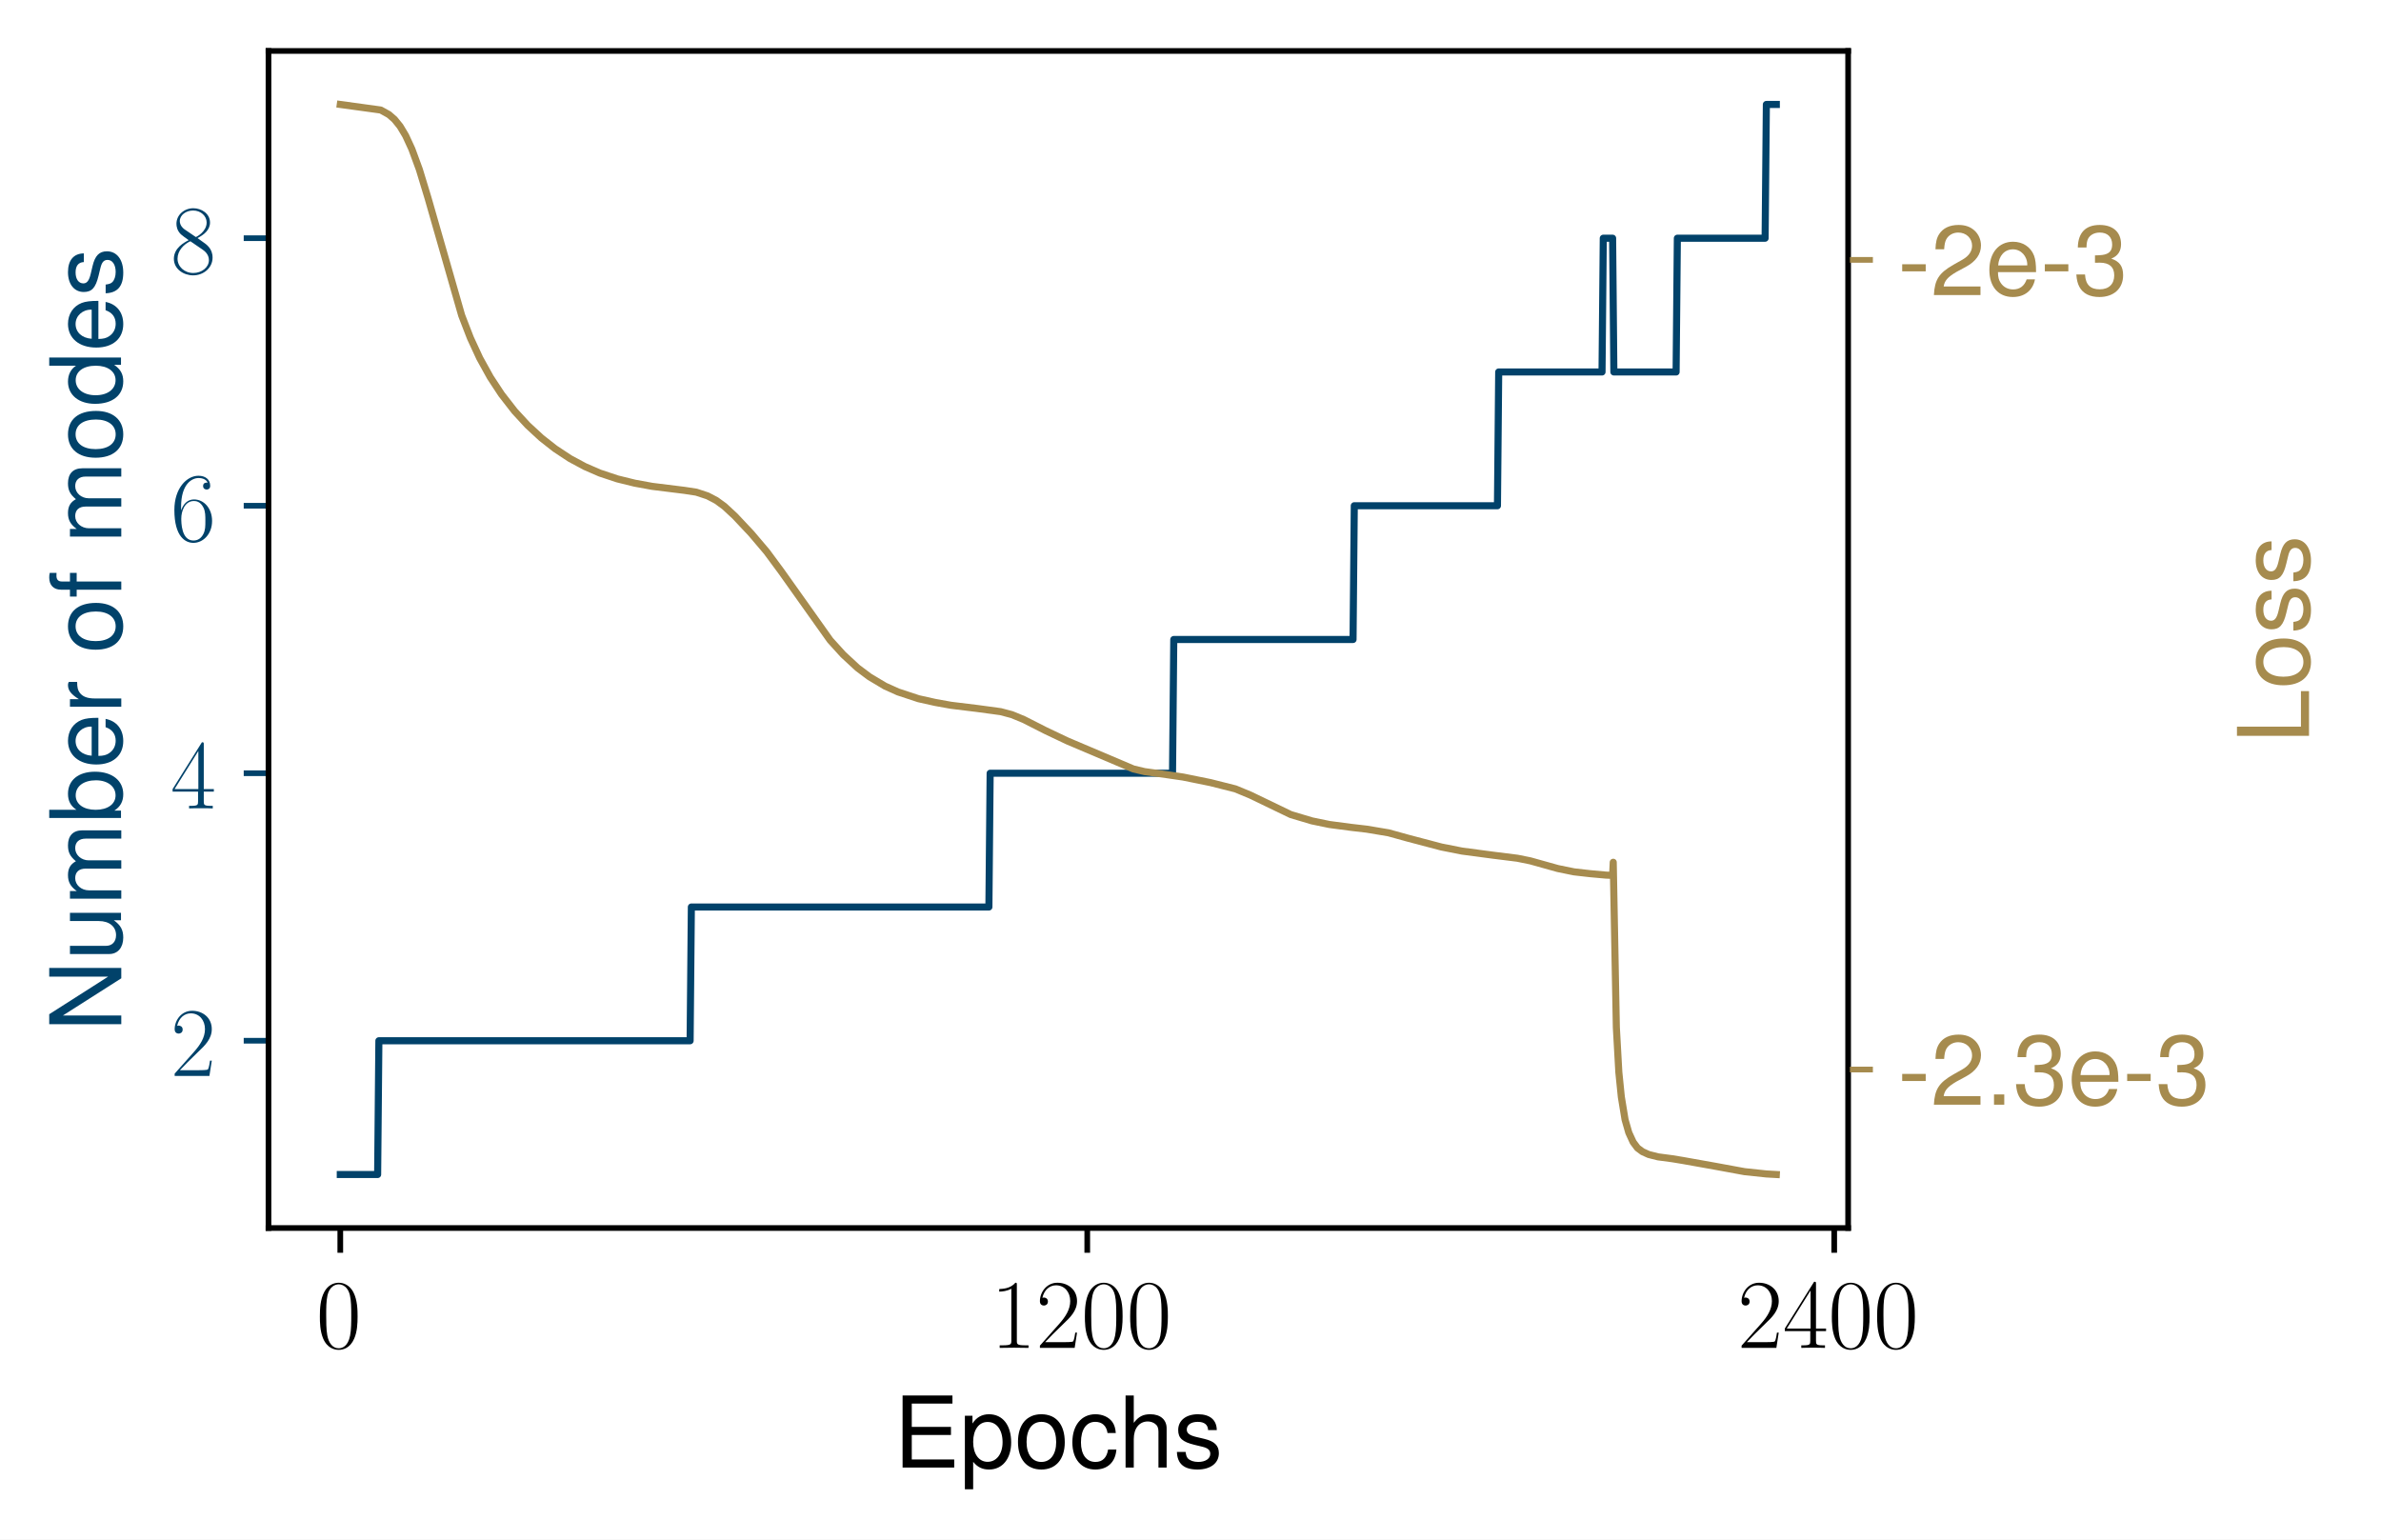
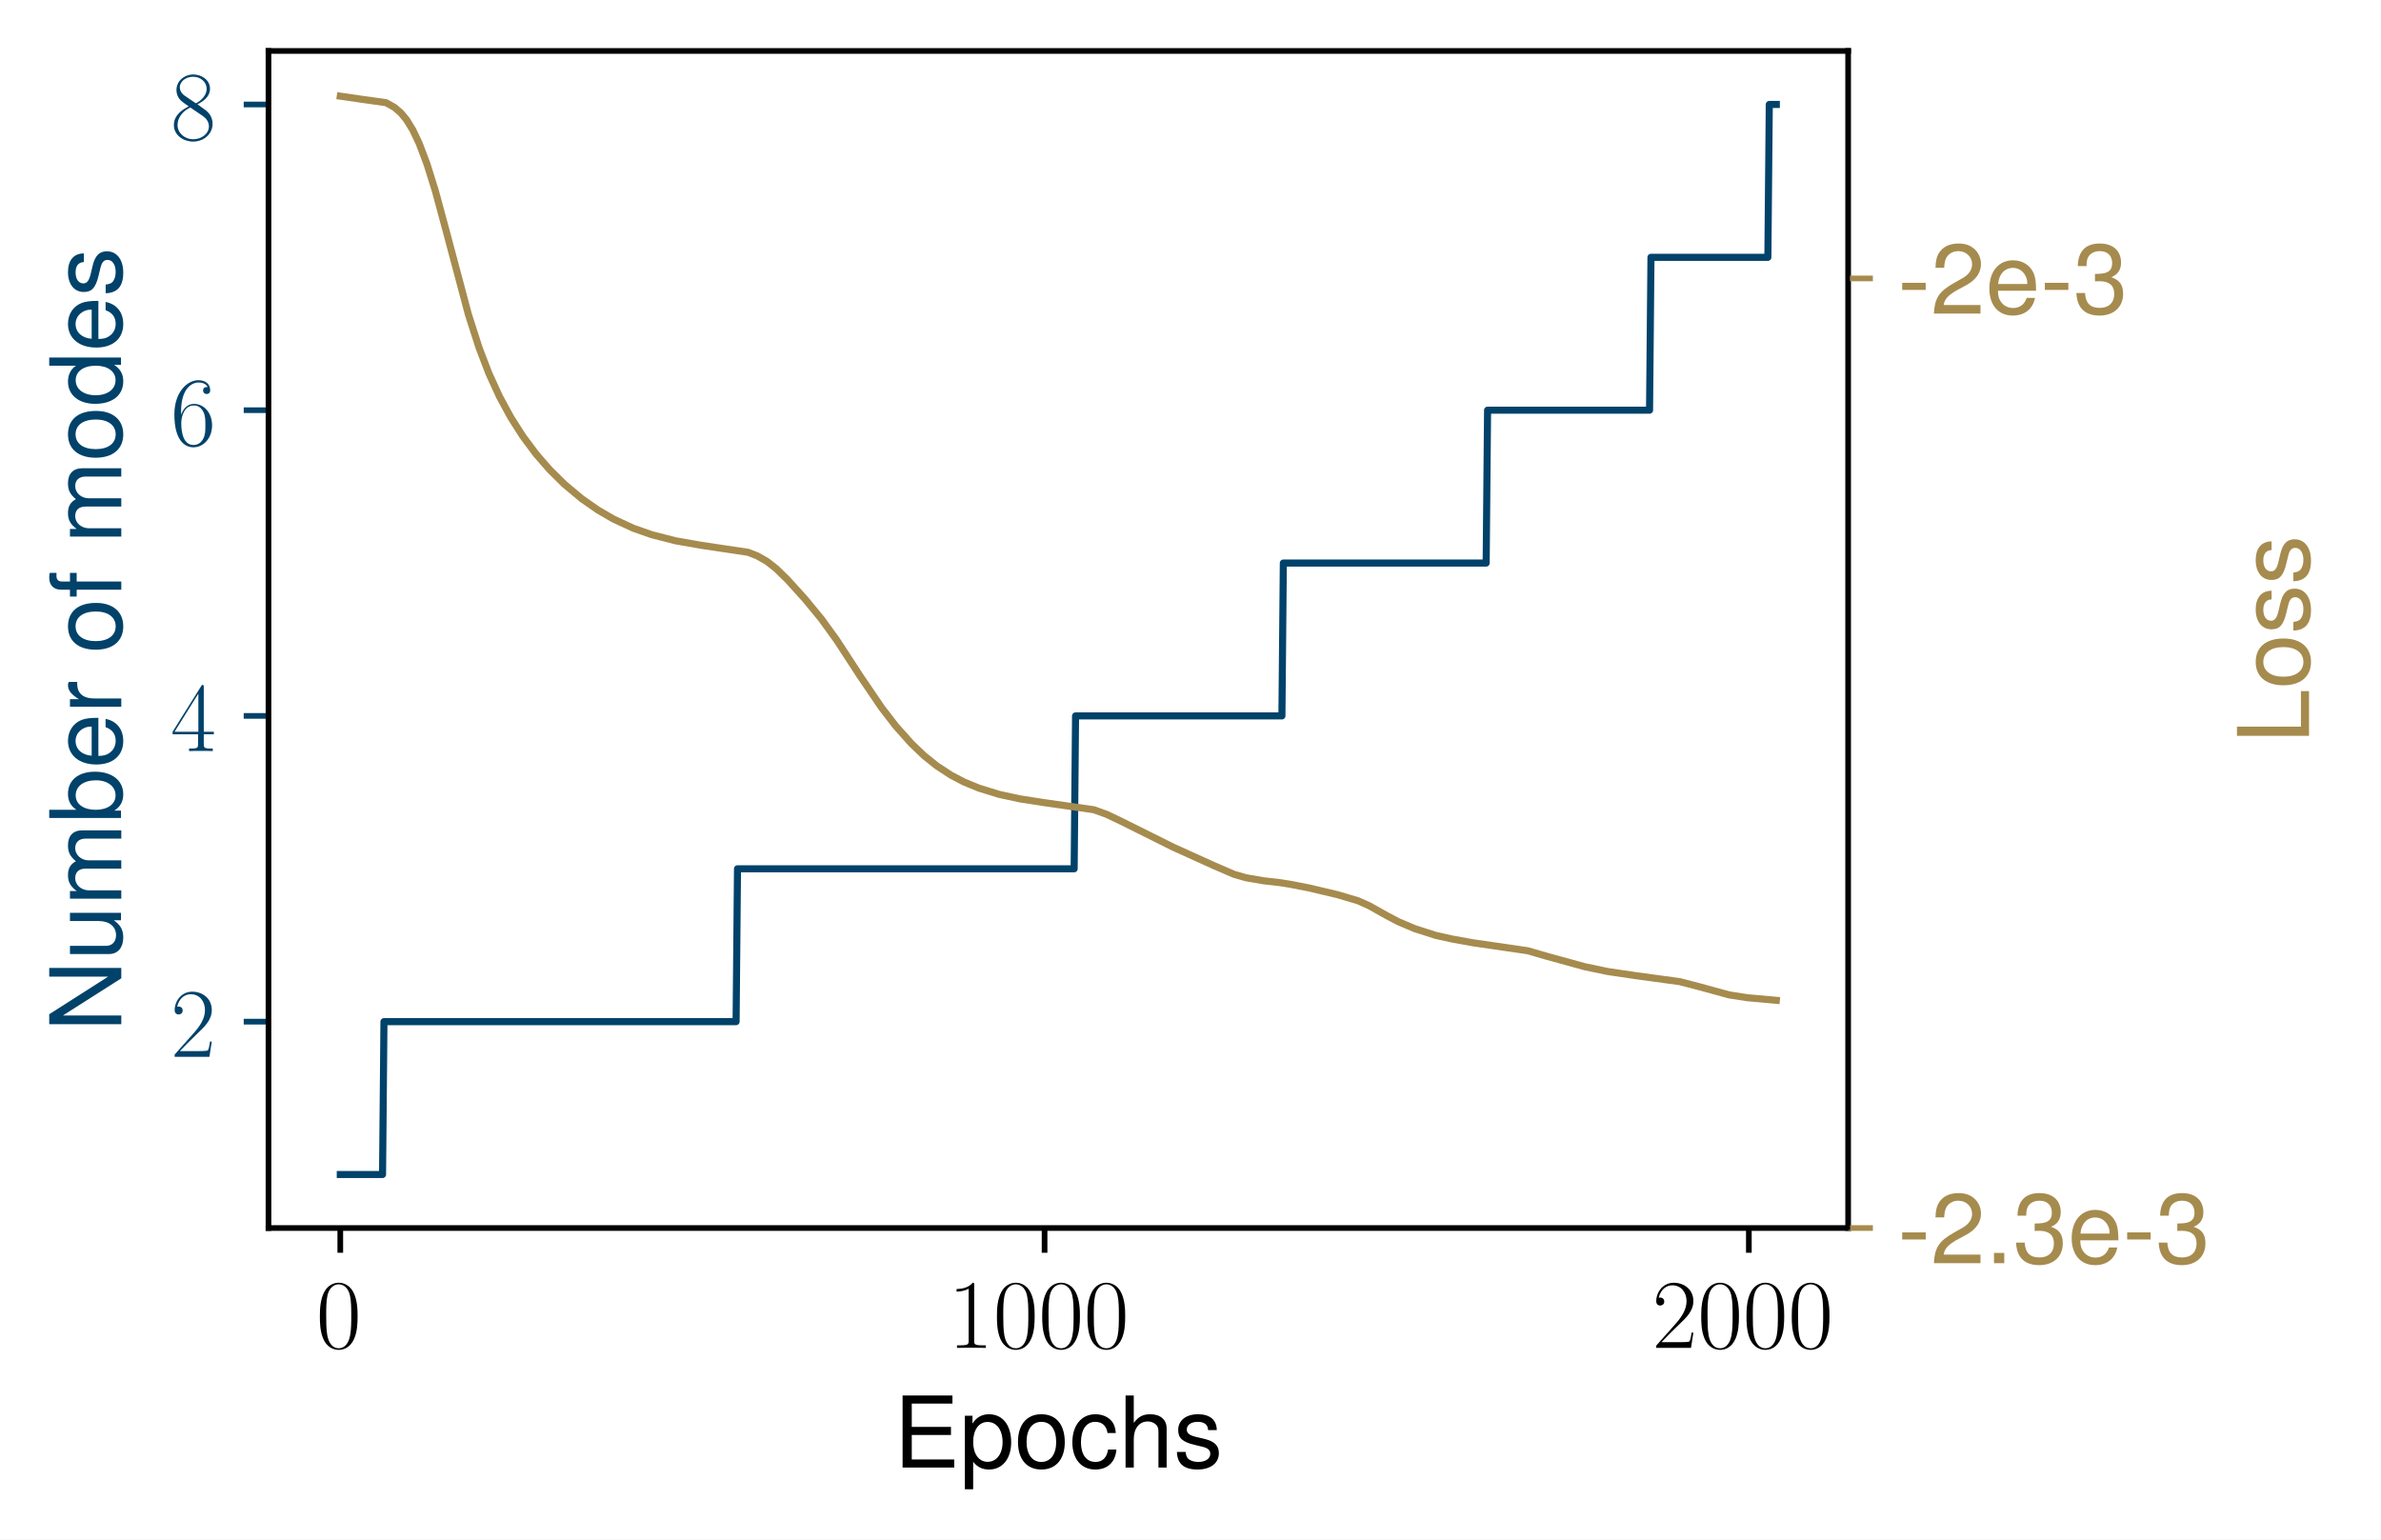
<svg xmlns="http://www.w3.org/2000/svg" xmlns:xlink="http://www.w3.org/1999/xlink" width="336.431pt" height="217.537pt" viewBox="0 0 336.431 217.537" version="1.1">
  <defs>
    <style type="text/css">*{stroke-linejoin: round; stroke-linecap: butt}</style>
  </defs>
  <g id="figure_1">
    <g id="patch_1">
      <path d="M 0 217.537  L 336.431 217.537  L 336.431 0  L 0 0  z " style="fill: #ffffff" />
    </g>
    <g id="axes_1">
      <g id="patch_2">
        <path d="M 37.937 173.52  L 261.137 173.52  L 261.137 7.2  L 37.937 7.2  z " style="fill: #ffffff" />
      </g>
      <g id="matplotlib.axis_1">
        <g id="xtick_1">
          <g id="line2d_1">
            <defs>
-               <path id="m06000b4a35" d="M 0 0  L 0 3.5  " style="stroke: #000000; stroke-width: 0.8" />
-             </defs>
-             <g>
-               <use xlink:href="#m06000b4a35" x="48.082" y="173.52" style="stroke: #000000; stroke-width: 0.8" />
+               <path id="m1980d8fa00" d="M 0 0  L 0 3.5  " style="stroke: #000000; stroke-width: 0.8" />
+             </defs>
+             <g>
+               <use xlink:href="#m1980d8fa00" x="48.082" y="173.52" style="stroke: #000000; stroke-width: 0.8" />
            </g>
          </g>
          <g id="text_1">
            <g transform="translate(44.66813 190.4576) scale(0.14 -0.14)">
              <defs>
                <path id="CMR17-30" d="M 2688 2038  C 2688 2430 2682 3099 2413 3613  C 2176 4063 1798 4224 1466 4224  C 1158 4224 768 4082 525 3620  C 269 3137 243 2539 243 2038  C 243 1671 250 1112 448 623  C 723 -39 1216 -128 1466 -128  C 1760 -128 2208 -7 2470 604  C 2662 1048 2688 1568 2688 2038  z M 1466 -26  C 1056 -26 813 328 723 816  C 653 1196 653 1749 653 2109  C 653 2604 653 3015 736 3407  C 858 3954 1216 4121 1466 4121  C 1728 4121 2067 3947 2189 3420  C 2272 3054 2278 2623 2278 2109  C 2278 1691 2278 1176 2202 797  C 2067 96 1690 -26 1466 -26  z " transform="scale(0.015625)" />
              </defs>
              <use xlink:href="#CMR17-30" transform="scale(0.996264)" />
            </g>
          </g>
        </g>
        <g id="xtick_2">
          <g id="line2d_2">
            <g>
-               <use xlink:href="#m06000b4a35" x="153.627" y="173.52" style="stroke: #000000; stroke-width: 0.8" />
+               <use xlink:href="#m1980d8fa00" x="147.596" y="173.52" style="stroke: #000000; stroke-width: 0.8" />
            </g>
          </g>
          <g id="text_2">
-             <g transform="translate(139.9698 190.4576) scale(0.14 -0.14)">
+             <g transform="translate(133.9394 190.4576) scale(0.14 -0.14)">
              <defs>
                <path id="CMR17-31" d="M 1702 4083  C 1702 4217 1696 4224 1606 4224  C 1357 3927 979 3833 621 3820  C 602 3820 570 3820 563 3808  C 557 3795 557 3782 557 3648  C 755 3648 1088 3686 1344 3839  L 1344 467  C 1344 243 1331 166 781 166  L 589 166  L 589 0  C 896 6 1216 12 1523 12  C 1830 12 2150 6 2458 0  L 2458 166  L 2266 166  C 1715 166 1702 236 1702 467  L 1702 4083  z " transform="scale(0.015625)" />
-                 <path id="CMR17-32" d="M 2669 990  L 2554 990  C 2490 537 2438 460 2413 422  C 2381 371 1920 371 1830 371  L 602 371  C 832 620 1280 1073 1824 1596  C 2214 1966 2669 2400 2669 3033  C 2669 3788 2067 4224 1395 4224  C 691 4224 262 3603 262 3027  C 262 2777 448 2745 525 2745  C 589 2745 781 2783 781 3007  C 781 3206 614 3264 525 3264  C 486 3264 448 3257 422 3244  C 544 3788 915 4057 1306 4057  C 1862 4057 2227 3616 2227 3033  C 2227 2477 1901 1998 1536 1583  L 262 147  L 262 0  L 2515 0  L 2669 990  z " transform="scale(0.015625)" />
              </defs>
              <use xlink:href="#CMR17-31" transform="scale(0.996264)" />
-               <use xlink:href="#CMR17-32" transform="translate(45.69048 0) scale(0.996264)" />
+               <use xlink:href="#CMR17-30" transform="translate(45.69048 0) scale(0.996264)" />
              <use xlink:href="#CMR17-30" transform="translate(91.38095 0) scale(0.996264)" />
              <use xlink:href="#CMR17-30" transform="translate(137.0714 0) scale(0.996264)" />
            </g>
          </g>
        </g>
        <g id="xtick_3">
          <g id="line2d_3">
            <g>
-               <use xlink:href="#m06000b4a35" x="259.171" y="173.52" style="stroke: #000000; stroke-width: 0.8" />
+               <use xlink:href="#m1980d8fa00" x="247.11" y="173.52" style="stroke: #000000; stroke-width: 0.8" />
            </g>
          </g>
          <g id="text_3">
-             <g transform="translate(245.5142 190.4576) scale(0.14 -0.14)">
-               <defs>
-                 <path id="CMR17-34" d="M 2150 4147  C 2150 4281 2144 4288 2029 4288  L 128 1254  L 128 1088  L 1779 1088  L 1779 460  C 1779 230 1766 166 1318 166  L 1197 166  L 1197 0  C 1402 12 1747 12 1965 12  C 2182 12 2528 12 2733 0  L 2733 166  L 2611 166  C 2163 166 2150 230 2150 460  L 2150 1088  L 2803 1088  L 2803 1254  L 2150 1254  L 2150 4147  z M 1798 3723  L 1798 1254  L 256 1254  L 1798 3723  z " transform="scale(0.015625)" />
+             <g transform="translate(233.4534 190.4576) scale(0.14 -0.14)">
+               <defs>
+                 <path id="CMR17-32" d="M 2669 990  L 2554 990  C 2490 537 2438 460 2413 422  C 2381 371 1920 371 1830 371  L 602 371  C 832 620 1280 1073 1824 1596  C 2214 1966 2669 2400 2669 3033  C 2669 3788 2067 4224 1395 4224  C 691 4224 262 3603 262 3027  C 262 2777 448 2745 525 2745  C 589 2745 781 2783 781 3007  C 781 3206 614 3264 525 3264  C 486 3264 448 3257 422 3244  C 544 3788 915 4057 1306 4057  C 1862 4057 2227 3616 2227 3033  C 2227 2477 1901 1998 1536 1583  L 262 147  L 262 0  L 2515 0  L 2669 990  z " transform="scale(0.015625)" />
              </defs>
              <use xlink:href="#CMR17-32" transform="scale(0.996264)" />
-               <use xlink:href="#CMR17-34" transform="translate(45.69048 0) scale(0.996264)" />
+               <use xlink:href="#CMR17-30" transform="translate(45.69048 0) scale(0.996264)" />
              <use xlink:href="#CMR17-30" transform="translate(91.38095 0) scale(0.996264)" />
              <use xlink:href="#CMR17-30" transform="translate(137.0714 0) scale(0.996264)" />
            </g>
          </g>
        </g>
        <g id="text_4">
          <g transform="translate(126.2793 207.3661) scale(0.14 -0.14)">
            <defs>
              <path id="NimbusSanL-Regu-45" d="M 1171 2112  L 3712 2112  L 3712 2636  L 1171 2636  L 1171 4147  L 3808 4147  L 3808 4672  L 576 4672  L 576 0  L 3923 0  L 3923 524  L 1171 524  L 1171 2112  z " transform="scale(0.015625)" />
              <path id="NimbusSanL-Regu-70" d="M 346 -1408  L 883 -1408  L 883 371  C 1165 25 1478 -128 1914 -128  C 2778 -128 3347 568 3347 1632  C 3347 2752 2797 3456 1907 3456  C 1453 3456 1088 3251 838 2854  L 838 3359  L 346 3359  L 346 -1408  z M 1818 2956  C 2406 2956 2790 2440 2790 1644  C 2790 887 2400 371 1818 371  C 1254 371 883 880 883 1663  C 883 2447 1254 2956 1818 2956  z " transform="scale(0.015625)" />
              <path id="NimbusSanL-Regu-6f" d="M 1741 3456  C 800 3456 230 2784 230 1663  C 230 543 794 -128 1747 -128  C 2688 -128 3264 543 3264 1638  C 3264 2791 2707 3456 1741 3456  z M 1747 2963  C 2349 2963 2707 2472 2707 1644  C 2707 861 2336 364 1747 364  C 1152 364 787 855 787 1663  C 787 2466 1152 2963 1747 2963  z " transform="scale(0.015625)" />
              <path id="NimbusSanL-Regu-63" d="M 3014 2237  C 2989 2561 2918 2771 2790 2956  C 2560 3270 2157 3456 1690 3456  C 787 3456 198 2740 198 1632  C 198 555 774 -128 1683 -128  C 2483 -128 2989 352 3053 1167  L 2515 1167  C 2426 632 2150 364 1696 364  C 1107 364 755 842 755 1632  C 755 2466 1101 2963 1683 2963  C 2131 2963 2413 2701 2477 2237  L 3014 2237  z " transform="scale(0.015625)" />
              <path id="NimbusSanL-Regu-68" d="M 448 4672  L 448 0  L 979 0  L 979 1853  C 979 2539 1338 2988 1888 2988  C 2061 2988 2234 2930 2362 2834  C 2515 2725 2579 2565 2579 2328  L 2579 0  L 3110 0  L 3110 2539  C 3110 3103 2707 3456 2054 3456  C 1581 3456 1293 3308 979 2898  L 979 4672  L 448 4672  z " transform="scale(0.015625)" />
              <path id="NimbusSanL-Regu-73" d="M 2803 2428  C 2797 3084 2362 3456 1587 3456  C 806 3456 301 3052 301 2434  C 301 1912 570 1663 1363 1472  L 1862 1351  C 2234 1262 2381 1129 2381 887  C 2381 574 2067 364 1600 364  C 1312 364 1069 447 934 587  C 851 683 813 778 781 1014  L 218 1014  C 243 243 678 -128 1555 -128  C 2400 -128 2938 288 2938 931  C 2938 1428 2656 1702 1990 1861  L 1478 1982  C 1043 2084 858 2224 858 2459  C 858 2765 1133 2963 1568 2963  C 1997 2963 2227 2778 2240 2428  L 2803 2428  z " transform="scale(0.015625)" />
            </defs>
            <use xlink:href="#NimbusSanL-Regu-45" transform="scale(0.996264)" />
            <use xlink:href="#NimbusSanL-Regu-70" transform="translate(66.45003 0) scale(0.996264)" />
            <use xlink:href="#NimbusSanL-Regu-6f" transform="translate(121.8417 0) scale(0.996264)" />
            <use xlink:href="#NimbusSanL-Regu-63" transform="translate(177.2334 0) scale(0.996264)" />
            <use xlink:href="#NimbusSanL-Regu-68" transform="translate(227.0466 0) scale(0.996264)" />
            <use xlink:href="#NimbusSanL-Regu-73" transform="translate(282.4383 0) scale(0.996264)" />
          </g>
        </g>
      </g>
      <g id="matplotlib.axis_2">
        <g id="ytick_1">
          <g id="line2d_4">
            <defs>
-               <path id="m70be1fa3f0" d="M 0 0  L -3.5 0  " style="stroke: #01426a; stroke-width: 0.8" />
-             </defs>
-             <g>
-               <use xlink:href="#m70be1fa3f0" x="37.937" y="147.06" style="fill: #01426a; stroke: #01426a; stroke-width: 0.8" />
+               <path id="m0765b61e11" d="M 0 0  L -3.5 0  " style="stroke: #01426a; stroke-width: 0.8" />
+             </defs>
+             <g>
+               <use xlink:href="#m0765b61e11" x="37.937" y="144.36" style="fill: #01426a; stroke: #01426a; stroke-width: 0.8" />
            </g>
          </g>
          <g id="text_5">
-             <g style="fill: #01426a" transform="translate(24.10843 152.0288) scale(0.14 -0.14)">
+             <g style="fill: #01426a" transform="translate(24.10843 149.3288) scale(0.14 -0.14)">
              <use xlink:href="#CMR17-32" transform="scale(0.996264)" />
            </g>
          </g>
        </g>
        <g id="ytick_2">
          <g id="line2d_5">
            <g>
-               <use xlink:href="#m70be1fa3f0" x="37.937" y="109.26" style="fill: #01426a; stroke: #01426a; stroke-width: 0.8" />
+               <use xlink:href="#m0765b61e11" x="37.937" y="101.16" style="fill: #01426a; stroke: #01426a; stroke-width: 0.8" />
            </g>
          </g>
          <g id="text_6">
-             <g style="fill: #01426a" transform="translate(24.10843 114.2288) scale(0.14 -0.14)">
+             <g style="fill: #01426a" transform="translate(24.10843 106.1288) scale(0.14 -0.14)">
+               <defs>
+                 <path id="CMR17-34" d="M 2150 4147  C 2150 4281 2144 4288 2029 4288  L 128 1254  L 128 1088  L 1779 1088  L 1779 460  C 1779 230 1766 166 1318 166  L 1197 166  L 1197 0  C 1402 12 1747 12 1965 12  C 2182 12 2528 12 2733 0  L 2733 166  L 2611 166  C 2163 166 2150 230 2150 460  L 2150 1088  L 2803 1088  L 2803 1254  L 2150 1254  L 2150 4147  z M 1798 3723  L 1798 1254  L 256 1254  L 1798 3723  z " transform="scale(0.015625)" />
+               </defs>
              <use xlink:href="#CMR17-34" transform="scale(0.996264)" />
            </g>
          </g>
        </g>
        <g id="ytick_3">
          <g id="line2d_6">
            <g>
-               <use xlink:href="#m70be1fa3f0" x="37.937" y="71.46" style="fill: #01426a; stroke: #01426a; stroke-width: 0.8" />
+               <use xlink:href="#m0765b61e11" x="37.937" y="57.96" style="fill: #01426a; stroke: #01426a; stroke-width: 0.8" />
            </g>
          </g>
          <g id="text_7">
-             <g style="fill: #01426a" transform="translate(24.10843 76.42882) scale(0.14 -0.14)">
+             <g style="fill: #01426a" transform="translate(24.10843 62.92882) scale(0.14 -0.14)">
              <defs>
                <path id="CMR17-36" d="M 678 2198  C 678 3712 1395 4076 1811 4076  C 1946 4076 2272 4049 2400 3782  C 2298 3782 2106 3782 2106 3558  C 2106 3385 2246 3328 2336 3328  C 2394 3328 2566 3353 2566 3571  C 2566 3987 2246 4224 1805 4224  C 1043 4224 243 3411 243 2011  C 243 257 966 -128 1478 -128  C 2099 -128 2688 431 2688 1295  C 2688 2101 2170 2688 1517 2688  C 1126 2688 838 2430 678 1979  L 678 2198  z M 1478 25  C 691 25 691 1212 691 1450  C 691 1914 909 2585 1504 2585  C 1613 2585 1926 2585 2138 2140  C 2253 1889 2253 1624 2253 1302  C 2253 954 2253 696 2118 438  C 1978 173 1773 25 1478 25  z " transform="scale(0.015625)" />
              </defs>
              <use xlink:href="#CMR17-36" transform="scale(0.996264)" />
            </g>
          </g>
        </g>
        <g id="ytick_4">
          <g id="line2d_7">
            <g>
-               <use xlink:href="#m70be1fa3f0" x="37.937" y="33.66" style="fill: #01426a; stroke: #01426a; stroke-width: 0.8" />
+               <use xlink:href="#m0765b61e11" x="37.937" y="14.76" style="fill: #01426a; stroke: #01426a; stroke-width: 0.8" />
            </g>
          </g>
          <g id="text_8">
-             <g style="fill: #01426a" transform="translate(24.10843 38.62882) scale(0.14 -0.14)">
+             <g style="fill: #01426a" transform="translate(24.10843 19.72882) scale(0.14 -0.14)">
              <defs>
                <path id="CMR17-38" d="M 1741 2289  C 2144 2494 2554 2803 2554 3298  C 2554 3884 1990 4224 1472 4224  C 890 4224 378 3800 378 3215  C 378 3054 416 2777 666 2533  C 730 2469 998 2276 1171 2154  C 883 2006 211 1652 211 945  C 211 282 838 -128 1459 -128  C 2144 -128 2720 366 2720 1022  C 2720 1607 2330 1877 2074 2051  L 1741 2289  z M 902 2855  C 851 2887 595 3086 595 3388  C 595 3781 998 4076 1459 4076  C 1965 4076 2336 3716 2336 3298  C 2336 2700 1670 2359 1638 2359  C 1632 2359 1626 2359 1574 2398  L 902 2855  z M 2080 1536  C 2176 1466 2483 1253 2483 861  C 2483 385 2010 25 1472 25  C 890 25 448 443 448 951  C 448 1459 838 1884 1280 2083  L 2080 1536  z " transform="scale(0.015625)" />
              </defs>
              <use xlink:href="#CMR17-38" transform="scale(0.996264)" />
            </g>
          </g>
        </g>
        <g id="text_9">
          <g style="fill: #01426a" transform="translate(17.13765 145.7805) rotate(-90) scale(0.14 -0.14)">
            <defs>
              <path id="NimbusSanL-Regu-4e" d="M 4134 4672  L 3571 4672  L 3571 852  L 1133 4672  L 486 4672  L 486 0  L 1050 0  L 1050 3787  L 3462 0  L 4134 0  L 4134 4672  z " transform="scale(0.015625)" />
              <path id="NimbusSanL-Regu-75" d="M 3085 19  L 3085 3328  L 2554 3328  L 2554 1454  C 2554 780 2195 339 1638 339  C 1216 339 947 591 947 988  L 947 3328  L 416 3328  L 416 780  C 416 230 832 -128 1485 -128  C 1978 -128 2291 44 2605 484  L 2605 19  L 3085 19  z " transform="scale(0.015625)" />
              <path id="NimbusSanL-Regu-6d" d="M 448 3328  L 448 0  L 986 0  L 986 2089  C 986 2597 1338 2988 1773 2988  C 2170 2988 2394 2744 2394 2315  L 2394 0  L 2931 0  L 2931 2109  C 2931 2597 3283 2988 3718 2988  C 4109 2988 4339 2738 4339 2315  L 4339 0  L 4877 0  L 4877 2520  C 4877 3123 4531 3456 3904 3456  C 3456 3456 3187 3321 2874 2943  C 2675 3302 2406 3456 1971 3456  C 1523 3456 1229 3289 941 2886  L 941 3328  L 448 3328  z " transform="scale(0.015625)" />
              <path id="NimbusSanL-Regu-62" d="M 346 4672  L 346 19  L 826 19  L 826 447  C 1082 57 1421 -128 1888 -128  C 2771 -128 3347 594 3347 1702  C 3347 2784 2797 3456 1914 3456  C 1453 3456 1126 3283 877 2905  L 877 4672  L 346 4672  z M 1811 2956  C 2406 2956 2790 2440 2790 1644  C 2790 887 2394 371 1811 371  C 1248 371 877 880 877 1663  C 877 2447 1248 2956 1811 2956  z " transform="scale(0.015625)" />
              <path id="NimbusSanL-Regu-65" d="M 3283 1484  C 3283 1998 3245 2311 3149 2565  C 2931 3123 2419 3456 1792 3456  C 858 3456 256 2734 256 1619  C 256 545 838 -128 1779 -128  C 2547 -128 3078 307 3213 1018  L 2675 1018  C 2528 588 2227 364 1798 364  C 1459 364 1171 514 992 787  C 864 974 819 1161 813 1484  L 3283 1484  z M 826 1920  C 870 2552 1248 2963 1786 2963  C 2310 2963 2714 2519 2714 1959  C 2714 1946 2714 1933 2707 1920  L 826 1920  z " transform="scale(0.015625)" />
              <path id="NimbusSanL-Regu-72" d="M 442 3328  L 442 0  L 979 0  L 979 1727  C 979 2203 1101 2514 1357 2698  C 1523 2819 1683 2857 2054 2863  L 2054 3404  C 1965 3449 1920 3456 1850 3456  C 1504 3456 1242 3251 934 2750  L 934 3328  L 442 3328  z " transform="scale(0.015625)" />
              <path id="NimbusSanL-Regu-66" d="M 1651 3328  L 1094 3328  L 1094 3860  C 1094 4087 1222 4204 1466 4204  C 1510 4204 1530 4204 1651 4198  L 1651 4639  C 1530 4665 1459 4672 1350 4672  C 858 4672 563 4390 563 3905  L 563 3328  L 115 3328  L 115 2892  L 563 2892  L 563 0  L 1094 0  L 1094 2892  L 1651 2892  L 1651 3328  z " transform="scale(0.015625)" />
              <path id="NimbusSanL-Regu-64" d="M 3168 4672  L 2637 4672  L 2637 2937  C 2413 3276 2054 3456 1606 3456  C 736 3456 166 2759 166 1695  C 166 568 723 -128 1626 -128  C 2086 -128 2406 44 2694 460  L 2694 19  L 3168 19  L 3168 4672  z M 1696 2956  C 2272 2956 2637 2447 2637 1651  C 2637 880 2266 371 1702 371  C 1114 371 723 887 723 1663  C 723 2440 1114 2956 1696 2956  z " transform="scale(0.015625)" />
            </defs>
            <use xlink:href="#NimbusSanL-Regu-4e" transform="scale(0.996264)" />
            <use xlink:href="#NimbusSanL-Regu-75" transform="translate(71.92999 0) scale(0.996264)" />
            <use xlink:href="#NimbusSanL-Regu-6d" transform="translate(127.3217 0) scale(0.996264)" />
            <use xlink:href="#NimbusSanL-Regu-62" transform="translate(210.3101 0) scale(0.996264)" />
            <use xlink:href="#NimbusSanL-Regu-65" transform="translate(265.7018 0) scale(0.996264)" />
            <use xlink:href="#NimbusSanL-Regu-72" transform="translate(321.0934 0) scale(0.996264)" />
            <use xlink:href="#NimbusSanL-Regu-6f" transform="translate(381.9638 0) scale(0.996264)" />
            <use xlink:href="#NimbusSanL-Regu-66" transform="translate(437.3555 0) scale(0.996264)" />
            <use xlink:href="#NimbusSanL-Regu-6d" transform="translate(492.7459 0) scale(0.996264)" />
            <use xlink:href="#NimbusSanL-Regu-6f" transform="translate(575.7343 0) scale(0.996264)" />
            <use xlink:href="#NimbusSanL-Regu-64" transform="translate(631.126 0) scale(0.996264)" />
            <use xlink:href="#NimbusSanL-Regu-65" transform="translate(686.5176 0) scale(0.996264)" />
            <use xlink:href="#NimbusSanL-Regu-73" transform="translate(741.9093 0) scale(0.996264)" />
          </g>
        </g>
      </g>
      <g id="line2d_8">
-         <path d="M 48.082 165.96  L 53.36 165.96  L 53.535 147.06  L 97.512 147.06  L 97.688 128.16  L 139.73 128.16  L 139.906 109.26  L 165.676 109.26  L 165.852 90.36  L 191.183 90.36  L 191.359 71.46  L 211.588 71.46  L 211.764 52.56  L 226.364 52.56  L 226.54 33.66  L 227.86 33.66  L 228.036 52.56  L 236.831 52.56  L 237.007 33.66  L 249.408 33.66  L 249.584 14.76  L 250.991 14.76  L 250.991 14.76  " clip-path="url(#pe930d61c13)" style="fill: none; stroke: #01426a; stroke-linecap: square" />
+         <path d="M 48.082 165.96  L 54.053 165.96  L 54.252 144.36  L 104.009 144.36  L 104.208 122.76  L 151.776 122.76  L 151.975 101.16  L 181.133 101.16  L 181.332 79.56  L 209.992 79.56  L 210.191 57.96  L 233.079 57.96  L 233.278 36.36  L 249.797 36.36  L 249.996 14.76  L 250.991 14.76  L 250.991 14.76  " clip-path="url(#pb561909745)" style="fill: none; stroke: #01426a; stroke-linecap: square" />
      </g>
      <g id="patch_3">
        <path d="M 37.937 173.52  L 37.937 7.2  " style="fill: none; stroke: #000000; stroke-width: 0.8; stroke-linejoin: miter; stroke-linecap: square" />
      </g>
      <g id="patch_4">
        <path d="M 261.137 173.52  L 261.137 7.2  " style="fill: none; stroke: #000000; stroke-width: 0.8; stroke-linejoin: miter; stroke-linecap: square" />
      </g>
      <g id="patch_5">
        <path d="M 37.937 173.52  L 261.137 173.52  " style="fill: none; stroke: #000000; stroke-width: 0.8; stroke-linejoin: miter; stroke-linecap: square" />
      </g>
      <g id="patch_6">
        <path d="M 37.937 7.2  L 261.137 7.2  " style="fill: none; stroke: #000000; stroke-width: 0.8; stroke-linejoin: miter; stroke-linecap: square" />
      </g>
    </g>
    <g id="axes_2">
      <g id="matplotlib.axis_3">
        <g id="ytick_5">
          <g id="line2d_9">
            <defs>
-               <path id="ma652d4f2bc" d="M 0 0  L 3.5 0  " style="stroke: #a68b4e; stroke-width: 0.8" />
-             </defs>
-             <g>
-               <use xlink:href="#ma652d4f2bc" x="261.137" y="36.72" style="fill: #a68b4e; stroke: #a68b4e; stroke-width: 0.8" />
+               <path id="m6a93001212" d="M 0 0  L 3.5 0  " style="stroke: #a68b4e; stroke-width: 0.8" />
+             </defs>
+             <g>
+               <use xlink:href="#m6a93001212" x="261.137" y="39.343" style="fill: #a68b4e; stroke: #a68b4e; stroke-width: 0.8" />
            </g>
          </g>
          <g id="text_10">
-             <g style="fill: #a68b4e" transform="translate(268.1369 41.68888) scale(0.14 -0.14)">
+             <g style="fill: #a68b4e" transform="translate(268.1369 44.31202) scale(0.14 -0.14)">
              <defs>
                <path id="NimbusSanL-Regu-2d" d="M 1818 1996  L 294 1996  L 294 1536  L 1818 1536  L 1818 1996  z " transform="scale(0.015625)" />
                <path id="NimbusSanL-Regu-32" d="M 3238 556  L 851 556  C 909 928 1114 1165 1670 1493  L 2310 1839  C 2944 2185 3270 2653 3270 3211  C 3270 3589 3117 3942 2848 4185  C 2579 4428 2246 4544 1818 4544  C 1242 4544 813 4339 563 3955  C 403 3711 333 3429 320 2967  L 883 2967  C 902 3275 941 3461 1018 3608  C 1165 3884 1459 4051 1798 4051  C 2310 4051 2694 3685 2694 3198  C 2694 2839 2483 2531 2080 2300  L 1491 1967  C 544 1428 269 999 218 0  L 3238 0  L 3238 556  z " transform="scale(0.015625)" />
                <path id="NimbusSanL-Regu-33" d="M 1414 2093  L 1485 2093  L 1722 2099  C 2342 2099 2662 1819 2662 1276  C 2662 709 2310 371 1722 371  C 1107 371 806 677 768 1334  L 205 1334  C 230 970 294 734 403 530  C 634 96 1082 -128 1702 -128  C 2637 -128 3238 428 3238 1283  C 3238 1857 3014 2176 2470 2361  C 2893 2526 3104 2845 3104 3298  C 3104 4076 2586 4544 1722 4544  C 806 4544 320 4044 301 3081  L 864 3081  C 870 3356 896 3509 966 3649  C 1094 3898 1376 4051 1728 4051  C 2227 4051 2528 3757 2528 3279  C 2528 2960 2413 2769 2163 2667  C 2010 2603 1811 2577 1414 2571  L 1414 2093  z " transform="scale(0.015625)" />
              </defs>
              <use xlink:href="#NimbusSanL-Regu-2d" transform="scale(0.996264)" />
              <use xlink:href="#NimbusSanL-Regu-32" transform="translate(33.17523 0) scale(0.996264)" />
              <use xlink:href="#NimbusSanL-Regu-65" transform="translate(88.56691 0) scale(0.996264)" />
              <use xlink:href="#NimbusSanL-Regu-2d" transform="translate(143.9586 0) scale(0.996264)" />
              <use xlink:href="#NimbusSanL-Regu-33" transform="translate(177.1338 0) scale(0.996264)" />
            </g>
          </g>
        </g>
        <g id="ytick_6">
          <g id="line2d_10">
            <g>
-               <use xlink:href="#ma652d4f2bc" x="261.137" y="151.125" style="fill: #a68b4e; stroke: #a68b4e; stroke-width: 0.8" />
+               <use xlink:href="#m6a93001212" x="261.137" y="173.52" style="fill: #a68b4e; stroke: #a68b4e; stroke-width: 0.8" />
            </g>
          </g>
          <g id="text_11">
-             <g style="fill: #a68b4e" transform="translate(268.1369 156.0938) scale(0.14 -0.14)">
+             <g style="fill: #a68b4e" transform="translate(268.1369 178.4888) scale(0.14 -0.14)">
              <defs>
                <path id="NimbusSanL-Regu-2e" d="M 1222 665  L 557 665  L 557 0  L 1222 0  L 1222 665  z " transform="scale(0.015625)" />
              </defs>
              <use xlink:href="#NimbusSanL-Regu-2d" transform="scale(0.996264)" />
              <use xlink:href="#NimbusSanL-Regu-32" transform="translate(33.17523 0) scale(0.996264)" />
              <use xlink:href="#NimbusSanL-Regu-2e" transform="translate(88.56691 0) scale(0.996264)" />
              <use xlink:href="#NimbusSanL-Regu-33" transform="translate(116.2621 0) scale(0.996264)" />
              <use xlink:href="#NimbusSanL-Regu-65" transform="translate(171.6538 0) scale(0.996264)" />
              <use xlink:href="#NimbusSanL-Regu-2d" transform="translate(227.0454 0) scale(0.996264)" />
              <use xlink:href="#NimbusSanL-Regu-33" transform="translate(260.2207 0) scale(0.996264)" />
            </g>
          </g>
        </g>
        <g id="text_12">
          <g style="fill: #a68b4e" transform="translate(326.2602 105.0887) rotate(-90) scale(0.14 -0.14)">
            <defs>
              <path id="NimbusSanL-Regu-4c" d="M 1107 4672  L 512 4672  L 512 0  L 3411 0  L 3411 524  L 1107 524  L 1107 4672  z " transform="scale(0.015625)" />
            </defs>
            <use xlink:href="#NimbusSanL-Regu-4c" transform="scale(0.996264)" />
            <use xlink:href="#NimbusSanL-Regu-6f" transform="translate(55.39168 0) scale(0.996264)" />
            <use xlink:href="#NimbusSanL-Regu-73" transform="translate(110.7834 0) scale(0.996264)" />
            <use xlink:href="#NimbusSanL-Regu-73" transform="translate(160.5966 0) scale(0.996264)" />
          </g>
        </g>
      </g>
      <g id="line2d_11">
-         <path d="M 48.082 14.76  L 51.337 15.206  L 53.799 15.546  L 54.943 16.18  L 55.734 16.865  L 56.526 17.841  L 57.318 19.165  L 58.197 21.072  L 59.252 23.945  L 60.484 27.997  L 65.233 44.565  L 66.465 47.752  L 67.784 50.604  L 69.279 53.305  L 70.862 55.712  L 72.709 58.088  L 74.556 60.092  L 76.491 61.878  L 78.426 63.399  L 80.537 64.793  L 82.648 65.928  L 84.759 66.846  L 87.222 67.665  L 89.684 68.272  L 92.147 68.722  L 96.721 69.289  L 98.392 69.545  L 99.975 70.066  L 101.206 70.71  L 102.35 71.542  L 103.845 72.929  L 106.132 75.359  L 108.331 77.95  L 110.354 80.686  L 117.302 90.466  L 119.149 92.5  L 121.172 94.372  L 122.843 95.625  L 125.042 96.94  L 126.889 97.771  L 129.791 98.73  L 132.166 99.259  L 134.365 99.655  L 138.059 100.106  L 141.401 100.559  L 142.984 100.981  L 144.655 101.67  L 147.734 103.234  L 150.812 104.695  L 160.135 108.652  L 161.718 109.029  L 164.885 109.463  L 167.172 109.797  L 171.042 110.582  L 174.56 111.47  L 176.671 112.346  L 182.388 115.102  L 185.378 115.992  L 187.841 116.501  L 190.919 116.907  L 193.118 117.162  L 196.196 117.678  L 198.923 118.432  L 203.672 119.684  L 206.575 120.257  L 210.885 120.829  L 214.403 121.269  L 216.25 121.644  L 220.12 122.726  L 222.407 123.193  L 224.693 123.452  L 226.892 123.651  L 227.86 123.692  L 227.948 121.839  L 228.387 145.173  L 228.739 151.508  L 229.091 154.992  L 229.619 158.21  L 230.146 160.051  L 230.762 161.388  L 231.378 162.21  L 232.081 162.733  L 232.961 163.131  L 234.28 163.464  L 236.303 163.732  L 237.798 163.979  L 242.46 164.812  L 246.506 165.556  L 249.584 165.881  L 250.991 165.96  L 250.991 165.96  " clip-path="url(#pe930d61c13)" style="fill: none; stroke: #a68b4e; stroke-linecap: square" />
+         <path d="M 48.082 13.588  L 51.466 14.078  L 54.551 14.509  L 55.745 15.182  L 56.641 15.952  L 57.437 16.913  L 58.332 18.372  L 59.228 20.263  L 60.323 23.16  L 61.517 26.98  L 63.109 32.886  L 66.194 44.467  L 67.687 49.125  L 69.08 52.764  L 70.573 56.028  L 72.165 58.964  L 73.857 61.618  L 75.747 64.158  L 77.638 66.332  L 79.728 68.403  L 82.216 70.482  L 84.505 72.079  L 86.694 73.347  L 89.48 74.636  L 92.068 75.547  L 95.451 76.414  L 99.133 77.059  L 105.701 78.041  L 106.995 78.542  L 108.388 79.338  L 109.682 80.357  L 111.274 81.912  L 113.762 84.66  L 116.05 87.439  L 118.24 90.466  L 121.524 95.511  L 124.609 100.046  L 126.599 102.622  L 128.788 105.073  L 130.579 106.786  L 132.371 108.218  L 134.361 109.524  L 136.252 110.515  L 138.342 111.369  L 141.128 112.232  L 144.113 112.88  L 147.497 113.408  L 154.562 114.417  L 156.354 115.062  L 158.443 116.056  L 165.807 119.725  L 171.48 122.294  L 174.366 123.541  L 176.057 124.026  L 178.545 124.456  L 180.834 124.715  L 182.426 124.97  L 185.014 125.477  L 188.994 126.42  L 191.88 127.276  L 193.472 127.988  L 195.96 129.384  L 197.552 130.225  L 199.941 131.236  L 202.926 132.186  L 205.215 132.69  L 208.101 133.211  L 215.863 134.341  L 218.649 135.147  L 223.924 136.596  L 227.208 137.283  L 231.188 137.869  L 237.358 138.71  L 240.144 139.435  L 244.324 140.58  L 246.911 140.98  L 250.991 141.346  L 250.991 141.346  " clip-path="url(#pb561909745)" style="fill: none; stroke: #a68b4e; stroke-linecap: square" />
      </g>
      <g id="patch_7">
        <path d="M 37.937 173.52  L 37.937 7.2  " style="fill: none; stroke: #000000; stroke-width: 0.5; stroke-linejoin: miter; stroke-linecap: square" />
      </g>
      <g id="patch_8">
        <path d="M 261.137 173.52  L 261.137 7.2  " style="fill: none; stroke: #000000; stroke-width: 0.5; stroke-linejoin: miter; stroke-linecap: square" />
      </g>
      <g id="patch_9">
        <path d="M 37.937 173.52  L 261.137 173.52  " style="fill: none; stroke: #000000; stroke-width: 0.5; stroke-linejoin: miter; stroke-linecap: square" />
      </g>
      <g id="patch_10">
        <path d="M 37.937 7.2  L 261.137 7.2  " style="fill: none; stroke: #000000; stroke-width: 0.5; stroke-linejoin: miter; stroke-linecap: square" />
      </g>
    </g>
  </g>
  <defs>
-     <clipPath id="pe930d61c13">
+     <clipPath id="pb561909745">
      <rect x="37.937" y="7.2" width="223.2" height="166.32" />
    </clipPath>
  </defs>
</svg>
